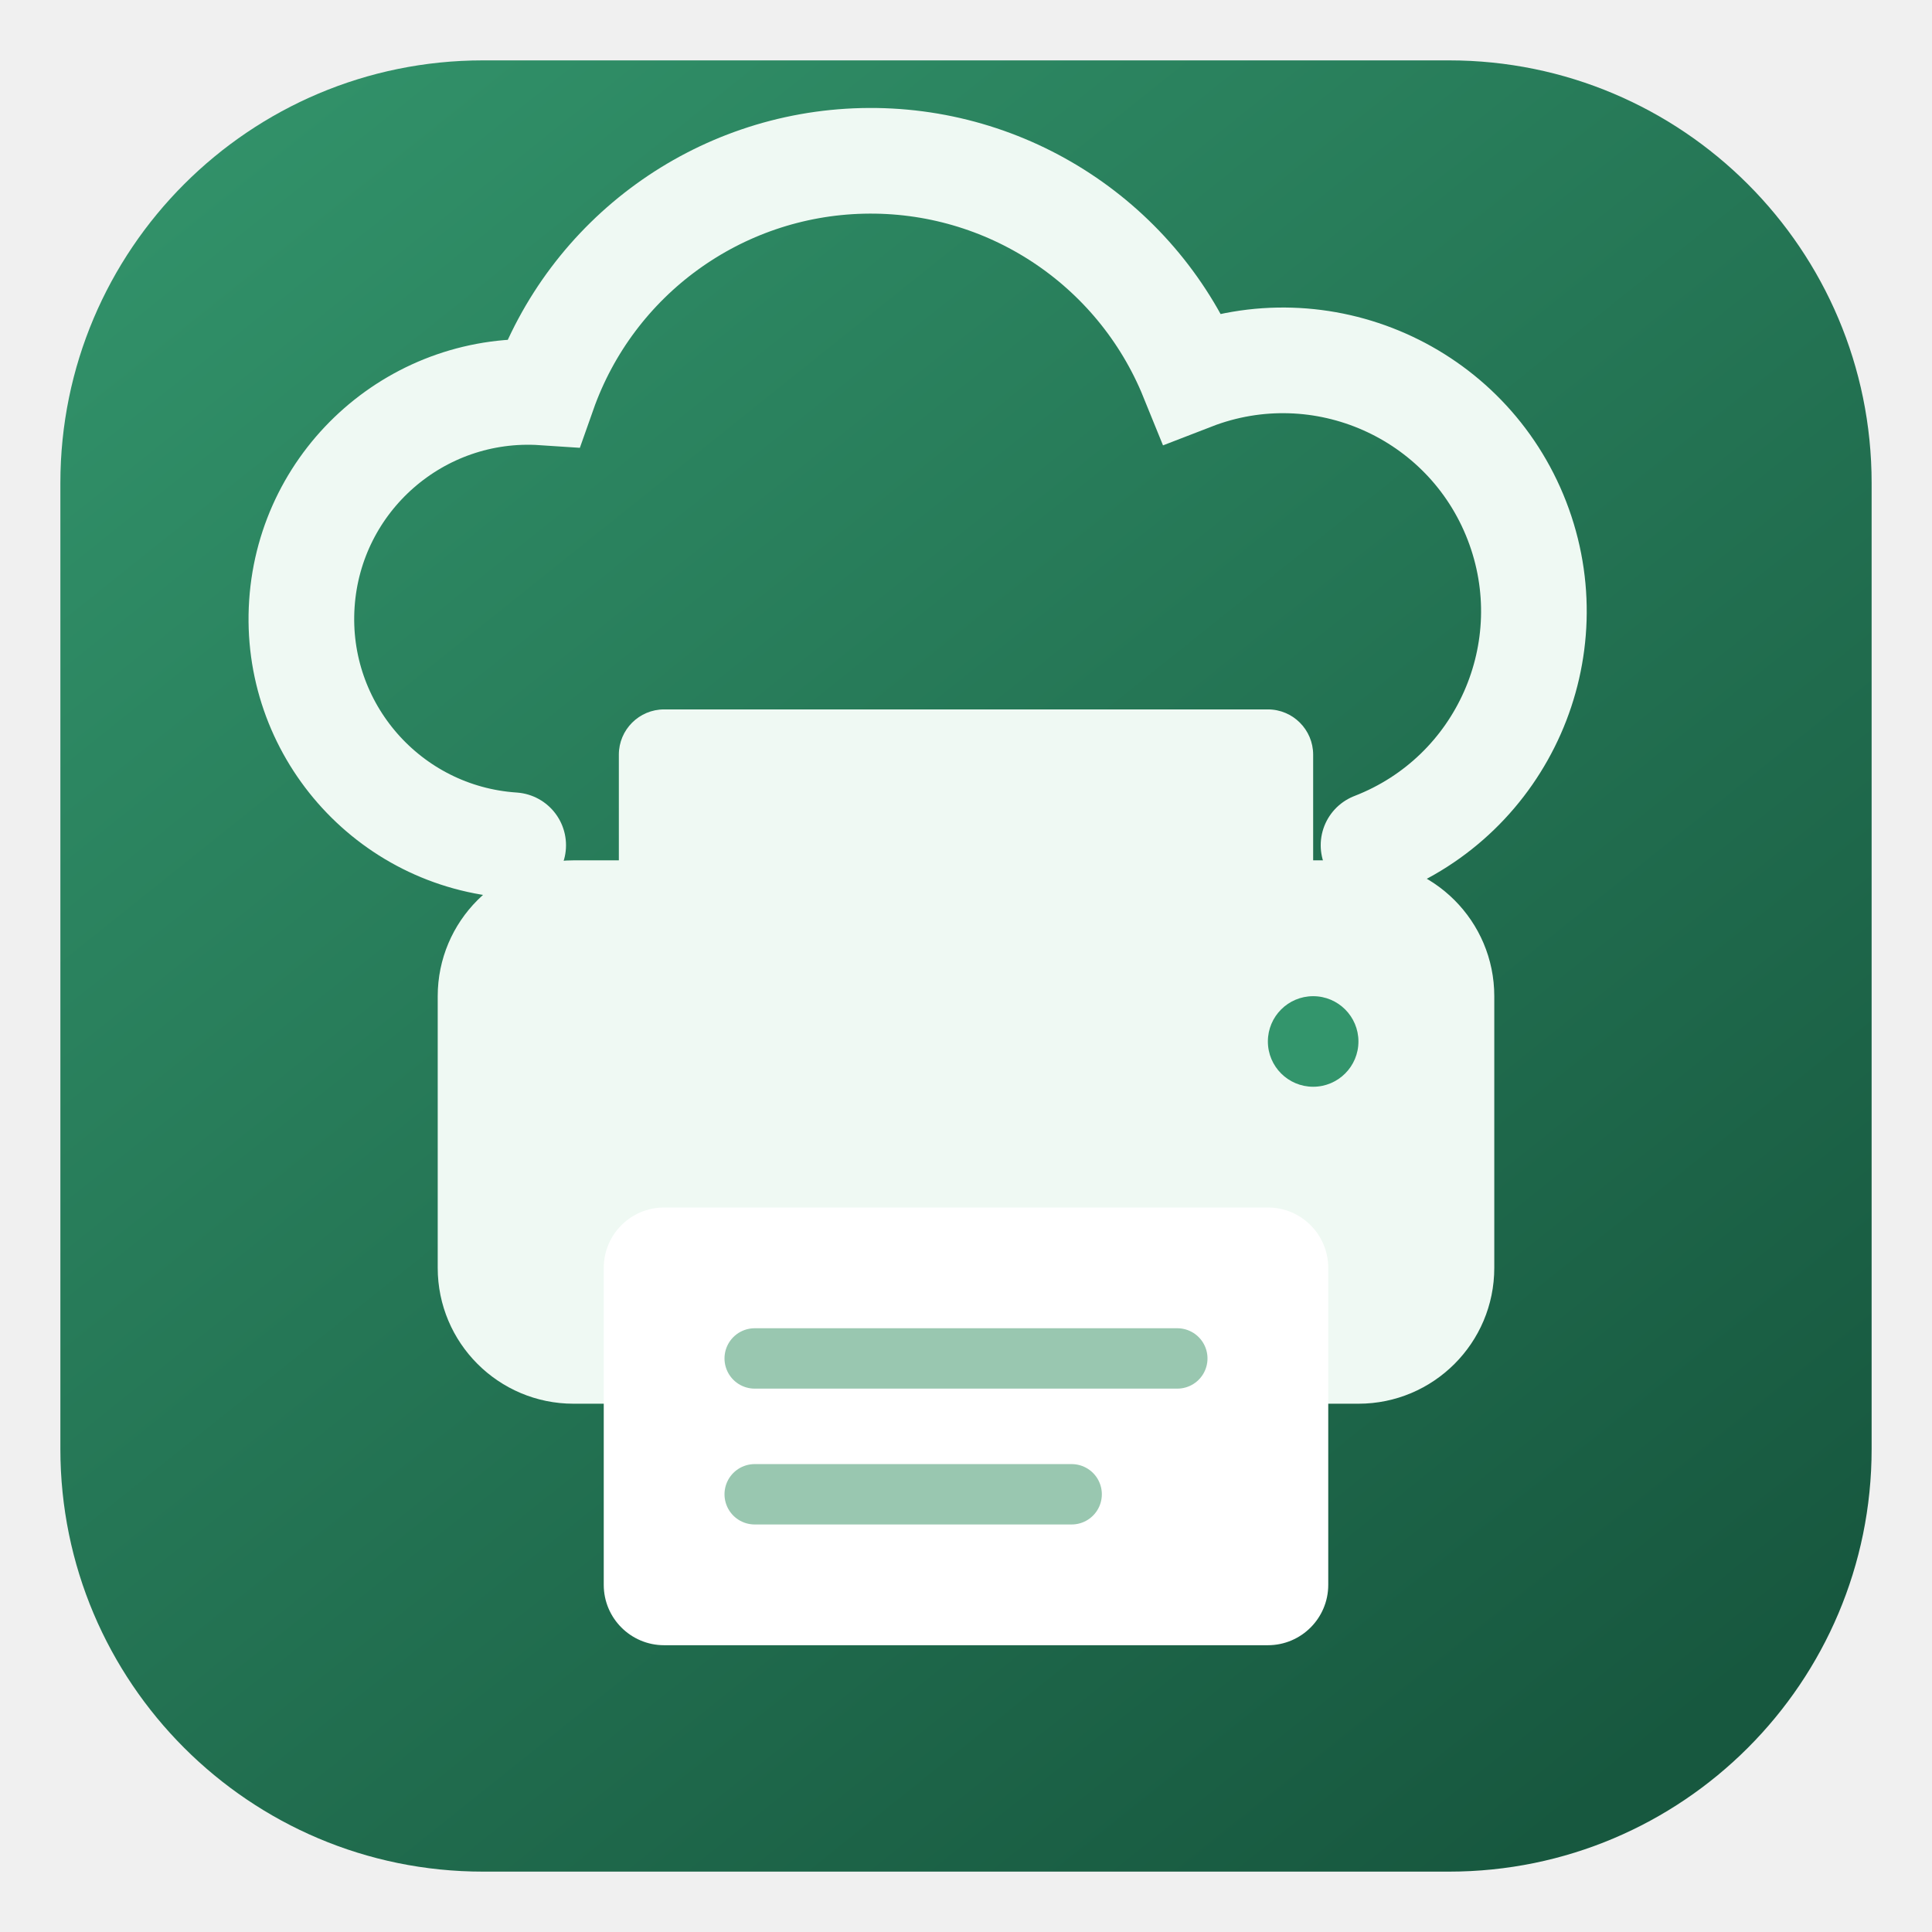
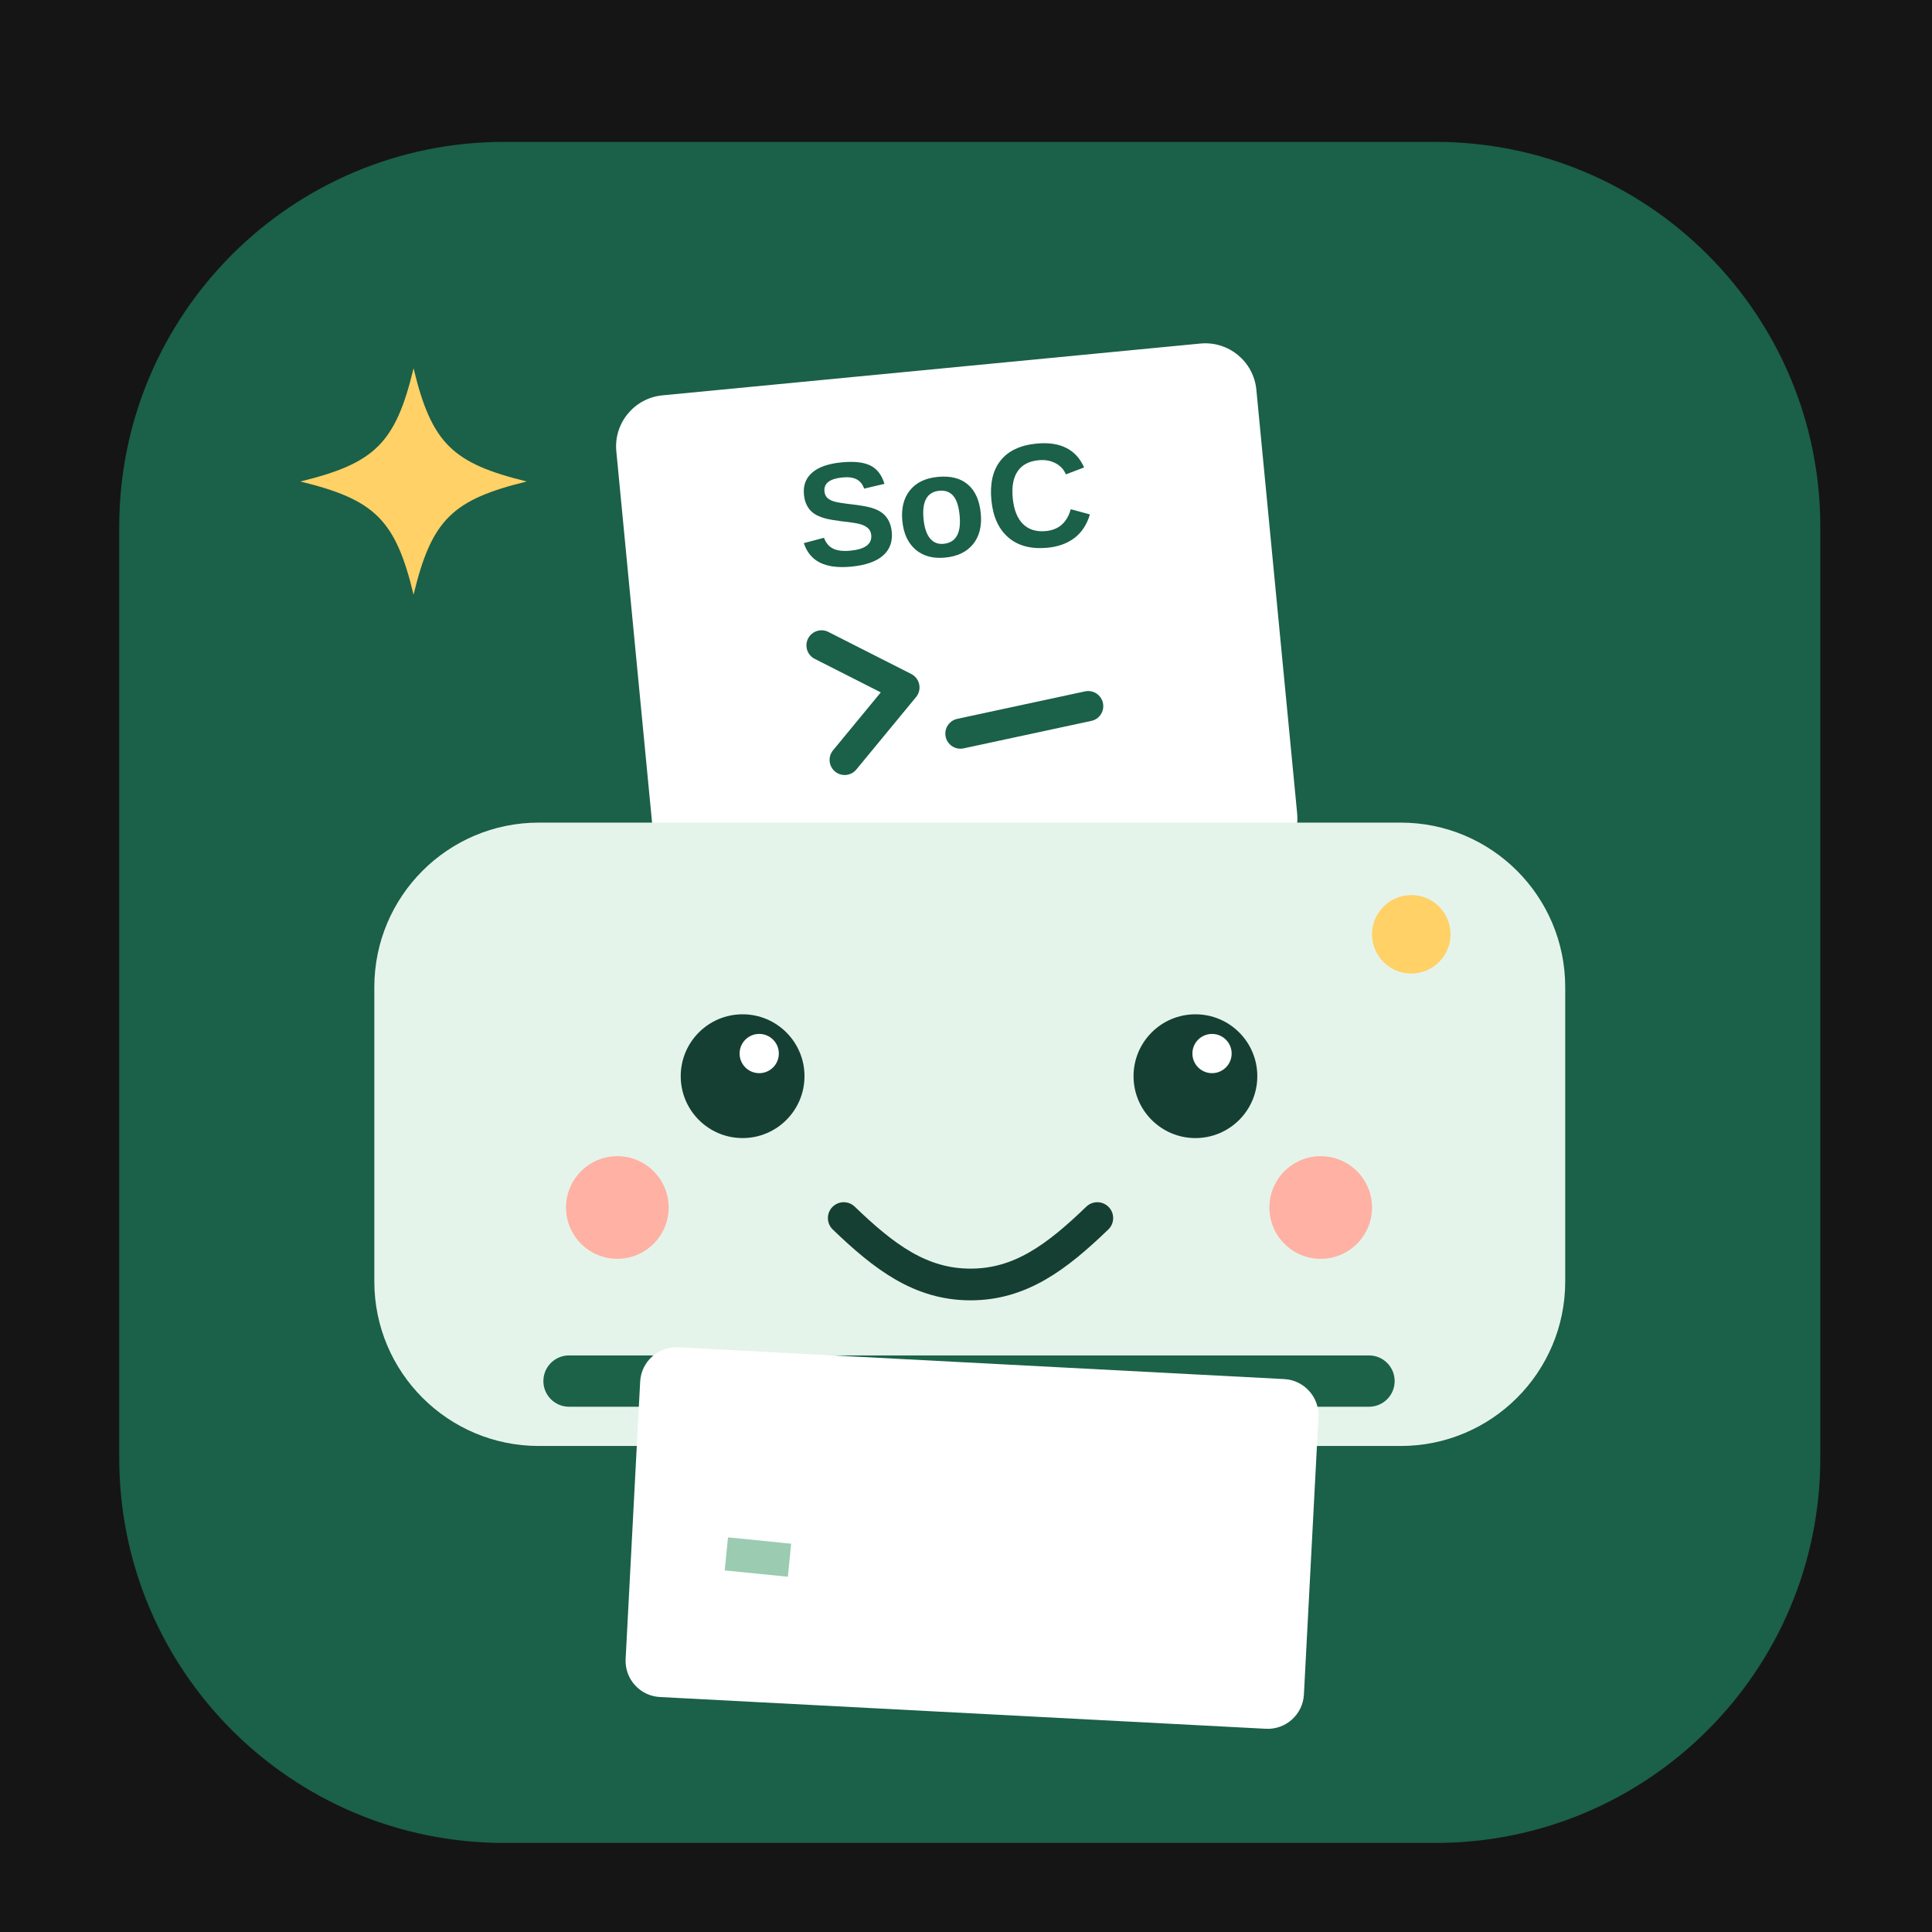
- <svg xmlns="http://www.w3.org/2000/svg" viewBox="0 0 128 128">
-   <defs>
-     <linearGradient id="a" x2=".8" y2="1">
-       <stop stop-color="#33956c" />
-       <stop offset="1" stop-color="#17583f" />
-     </linearGradient>
-   </defs>
-   <rect x="4" y="4" width="120" height="120" rx="28" fill="url(#a)" />
-   <path d="M34 56a15 15 0 0 1 2-30 23 23 0 0 1 43-1 15 15 0 1 1 12 31" fill="none" stroke="#eff9f3" stroke-width="7" stroke-linecap="round" />
-   <rect x="29" y="57" width="70" height="36" rx="9" fill="#eff9f3" />
-   <rect x="41" y="47" width="46" height="23" rx="3" fill="#eff9f3" />
-   <rect x="40" y="80" width="48" height="29" rx="4" fill="#fff" />
-   <path d="M50 90h28m-28 9h21" stroke="#99c7b0" stroke-width="4" stroke-linecap="round" />
-   <circle cx="87" cy="69" r="3" fill="#33956c" />
+ <svg xmlns="http://www.w3.org/2000/svg" viewBox="0 0 1280 1280">
+   <rect width="1280" height="1280" fill="#151515" />
+   <rect x="79" y="94" width="1127" height="1127" rx="255" fill="#1B6048" />
+   <path d="M274 244 C286 294 300 307 349 319 C300 331 286 344 274 394 C262 344 248 331 199 319 C248 307 262 294 274 244 Z" fill="#FFD166" />
+   <g transform="rotate(-5.5 633 410)">
+     <rect x="420" y="244" width="426" height="350" rx="34" fill="#FFFFFF" />
+     <text x="633" y="368" text-anchor="middle" font-family="-apple-system, BlinkMacSystemFont, Arial, sans-serif" font-size="98" font-weight="700" fill="#1B6048">SoC</text>
+     <path d="M543 419 L595 452 L551 496" fill="none" stroke="#1B6048" stroke-width="20" stroke-linecap="round" stroke-linejoin="round" />
+     <path d="M629 486 L715 476" fill="none" stroke="#1B6048" stroke-width="20" stroke-linecap="round" />
+   </g>
+   <rect x="248" y="545" width="789" height="413" rx="109" fill="#E5F4EB" />
+   <circle cx="935" cy="619" r="26" fill="#FFD166" />
+   <circle cx="492" cy="713" r="41" fill="#153F32" />
+   <circle cx="503" cy="698" r="13" fill="#FFFFFF" />
+   <circle cx="792" cy="713" r="41" fill="#153F32" />
+   <circle cx="803" cy="698" r="13" fill="#FFFFFF" />
+   <circle cx="409" cy="800" r="34" fill="#FFB1A3" />
+   <circle cx="875" cy="800" r="34" fill="#FFB1A3" />
+   <path d="M559 807 C586 833 610 851 643 851 C676 851 700 833 727 807" fill="none" stroke="#153F32" stroke-width="21" stroke-linecap="round" />
+   <rect x="360" y="898" width="564" height="34" rx="17" fill="#1C6248" />
+   <g transform="rotate(3 644 1019)">
+     <rect x="419" y="903" width="450" height="232" rx="24" fill="#FFFFFF" />
+     <path d="M482 1038 L524 1040" fill="none" stroke="#9BCBB1" stroke-width="22" stroke-linecap="butt" />
+   </g>
</svg>
